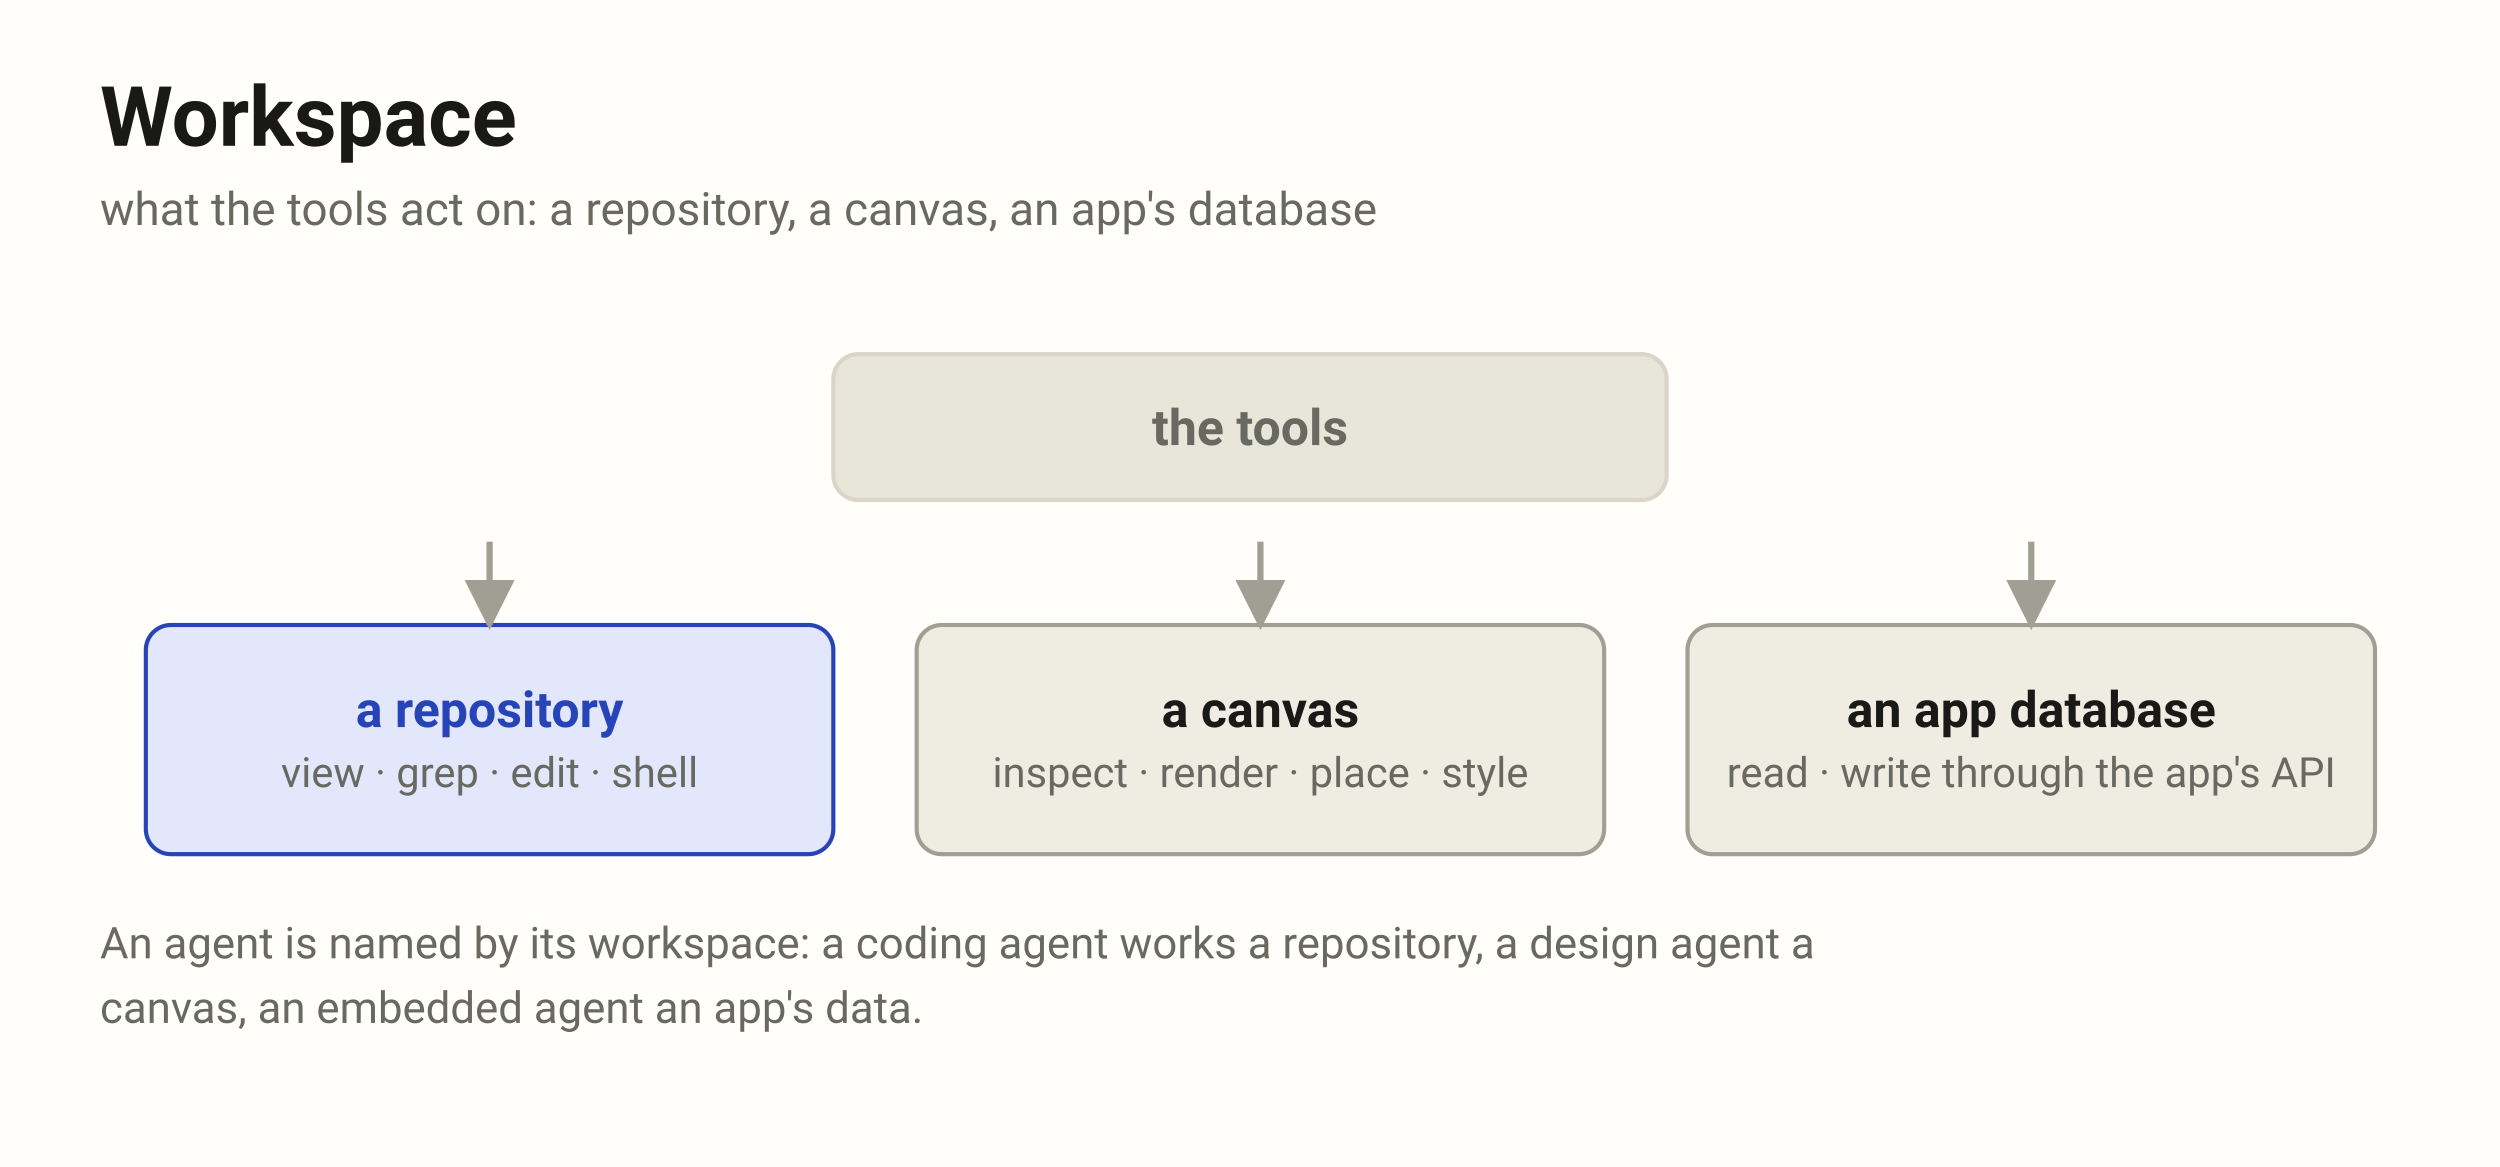
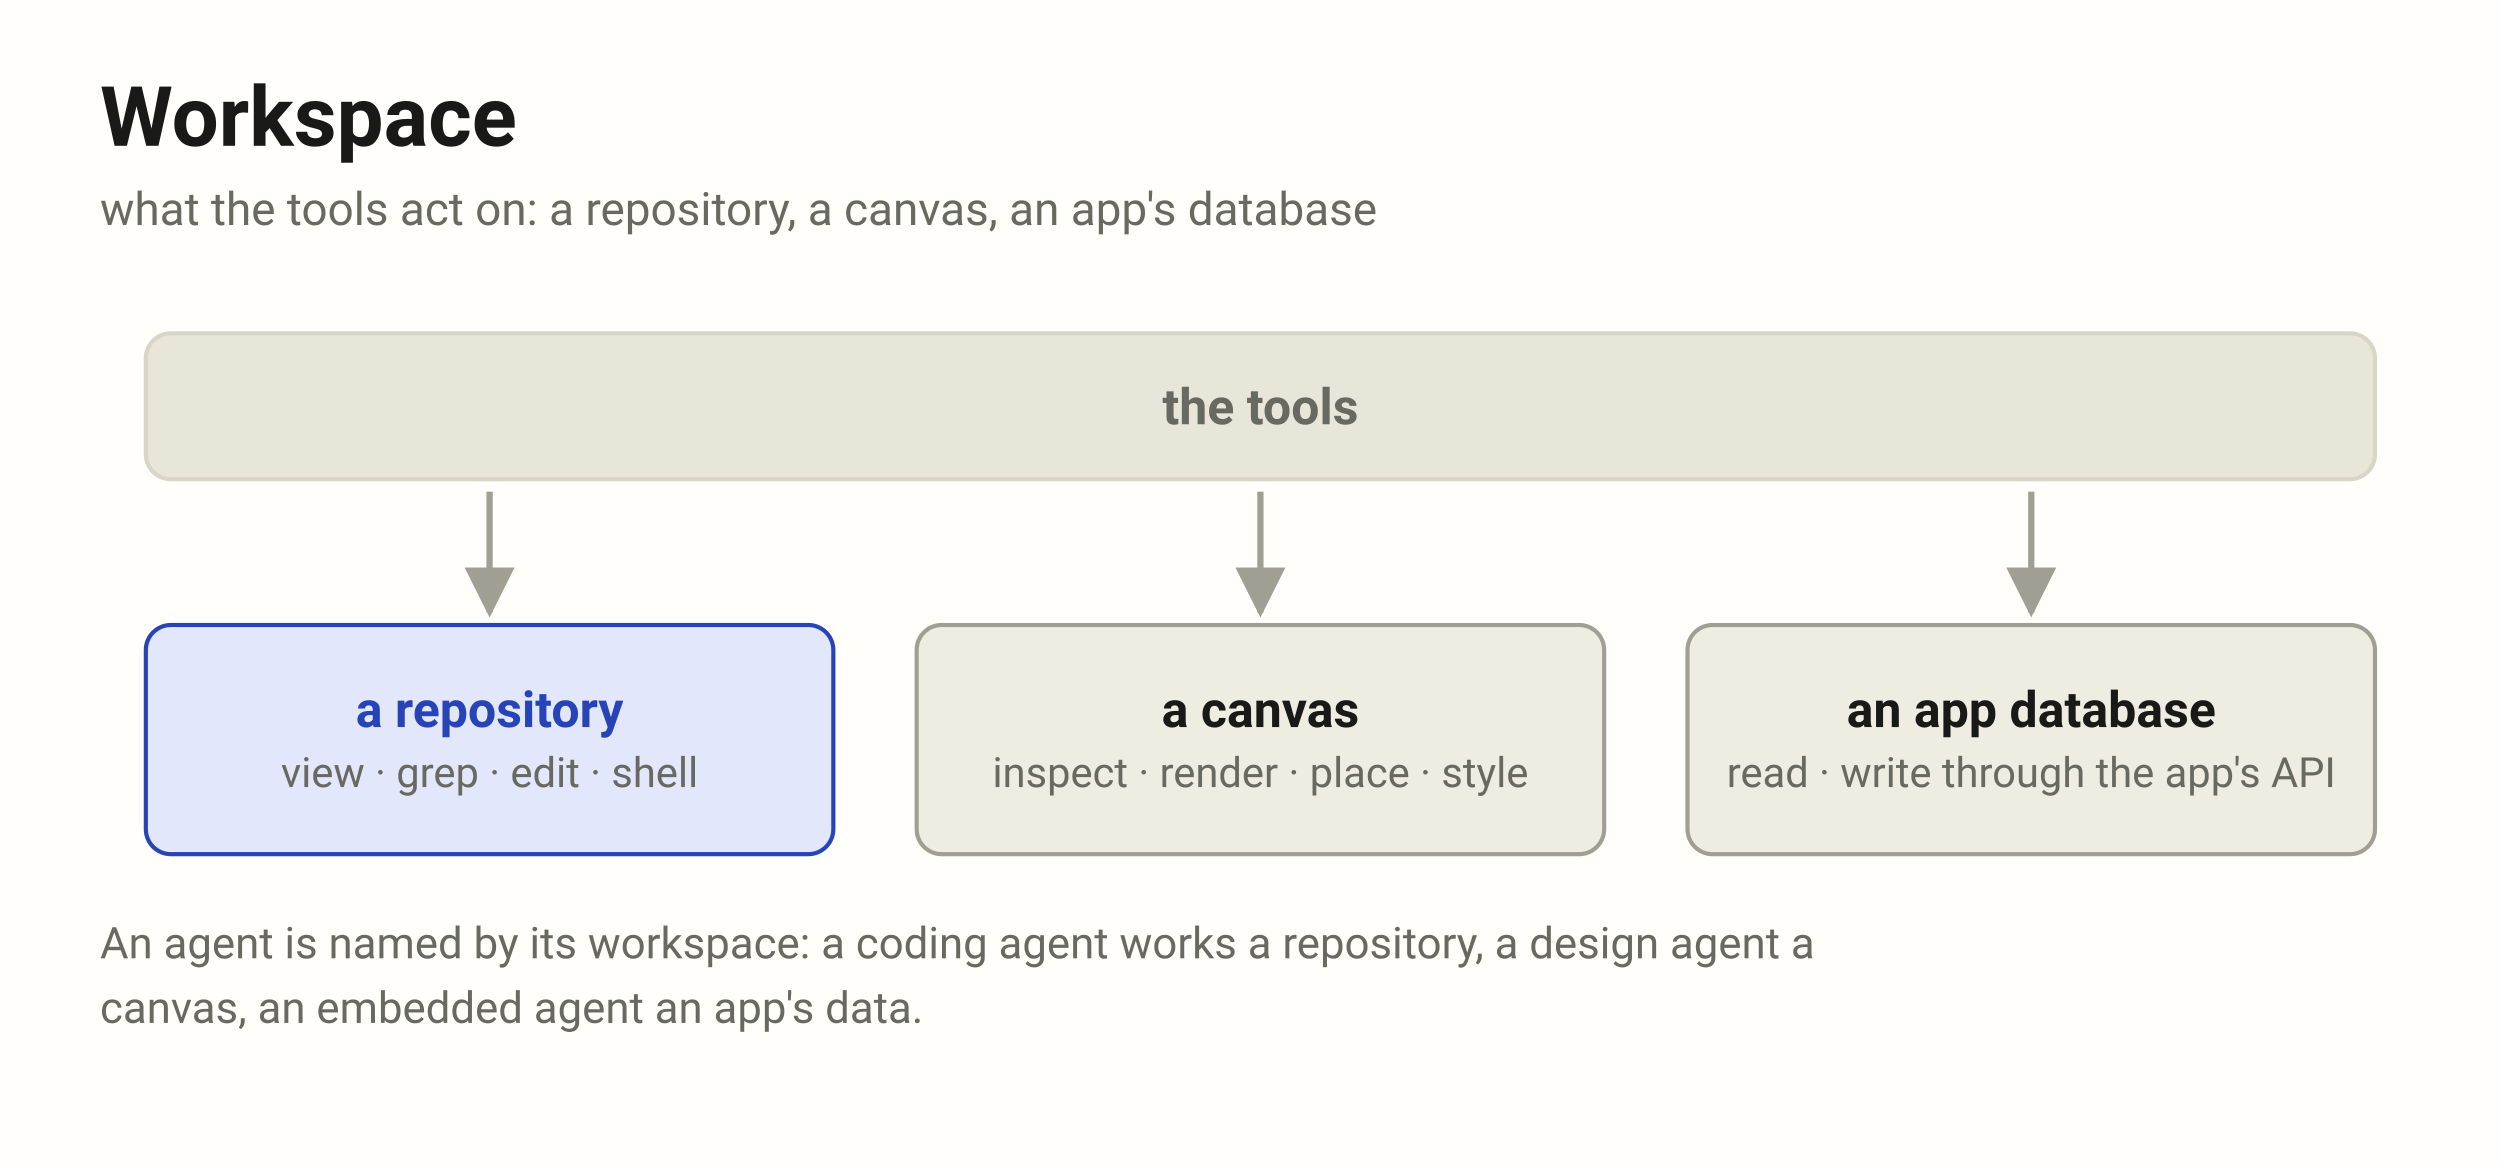
<svg xmlns="http://www.w3.org/2000/svg" viewBox="0 0 1200 560" font-family="system-ui, -apple-system, 'Segoe UI', Roboto, sans-serif">
  <rect width="1200" height="560" fill="#fffefb" />
  <defs>
    <marker id="a5E5C4E" viewBox="0 0 10 10" refX="9" refY="5" markerWidth="8" markerHeight="8" orient="auto-start-reverse">
      <path d="M0 0 L10 5 L0 10 z" fill="#a19f93" />
    </marker>
  </defs>
  <text x="48" y="70" fill="#191a17" font-size="40" font-weight="700">Workspace</text>
  <text x="48" y="108" fill="#686a61" font-size="22">what the tools act on: a repository, a canvas, an app's database</text>
  <rect x="70" y="300" width="330" height="110" rx="12" fill="#e2e7fb" stroke="#2743b8" stroke-width="2" />
  <text x="235.0" y="349.0" fill="#2743b8" font-size="24" text-anchor="middle" font-weight="700">a repository</text>
  <text x="235.0" y="377.8" fill="#686a61" font-size="20" text-anchor="middle">view · grep · edit · shell</text>
-   <line x1="235" y1="260" x2="235" y2="300" stroke="#a19f93" stroke-width="3" marker-end="url(#a5E5C4E)" />
+   <line x1="235" y1="236" x2="235" y2="294" stroke="#a19f93" stroke-width="3" marker-end="url(#a5E5C4E)" />
  <rect x="440" y="300" width="330" height="110" rx="12" fill="#efece2" stroke="#a19f93" stroke-width="2" />
  <text x="605.0" y="349.0" fill="#191a17" font-size="24" text-anchor="middle" font-weight="700">a canvas</text>
  <text x="605.0" y="377.8" fill="#686a61" font-size="20" text-anchor="middle">inspect · render · place · style</text>
-   <line x1="605" y1="260" x2="605" y2="300" stroke="#a19f93" stroke-width="3" marker-end="url(#a5E5C4E)" />
+   <line x1="605" y1="236" x2="605" y2="294" stroke="#a19f93" stroke-width="3" marker-end="url(#a5E5C4E)" />
  <rect x="810" y="300" width="330" height="110" rx="12" fill="#efece2" stroke="#a19f93" stroke-width="2" />
  <text x="975.0" y="349.0" fill="#191a17" font-size="24" text-anchor="middle" font-weight="700">an app database</text>
  <text x="975.0" y="377.8" fill="#686a61" font-size="20" text-anchor="middle">read · write through the app's API</text>
-   <line x1="975" y1="260" x2="975" y2="300" stroke="#a19f93" stroke-width="3" marker-end="url(#a5E5C4E)" />
-   <rect x="400" y="170" width="400" height="70" rx="12" fill="#e8e5d9" stroke="#d9d5c7" stroke-width="2" />
-   <text x="600.0" y="213.64" fill="#686a61" font-size="24" text-anchor="middle" font-weight="700">the tools</text>
+   <line x1="975" y1="236" x2="975" y2="294" stroke="#a19f93" stroke-width="3" marker-end="url(#a5E5C4E)" />
+   <rect x="70" y="160" width="1070" height="70" rx="12" fill="#e8e5d9" stroke="#d9d5c7" stroke-width="2" />
+   <text x="605" y="203.64" fill="#686a61" font-size="24" text-anchor="middle" font-weight="700">the tools</text>
  <text x="48" y="460" fill="#686a61" font-size="21" text-anchor="start">An agent is named by its workspace: a coding agent works a repository, a design agent a</text>
  <text x="48" y="491" fill="#686a61" font-size="21" text-anchor="start">canvas, an embedded agent an app's data.</text>
</svg>
